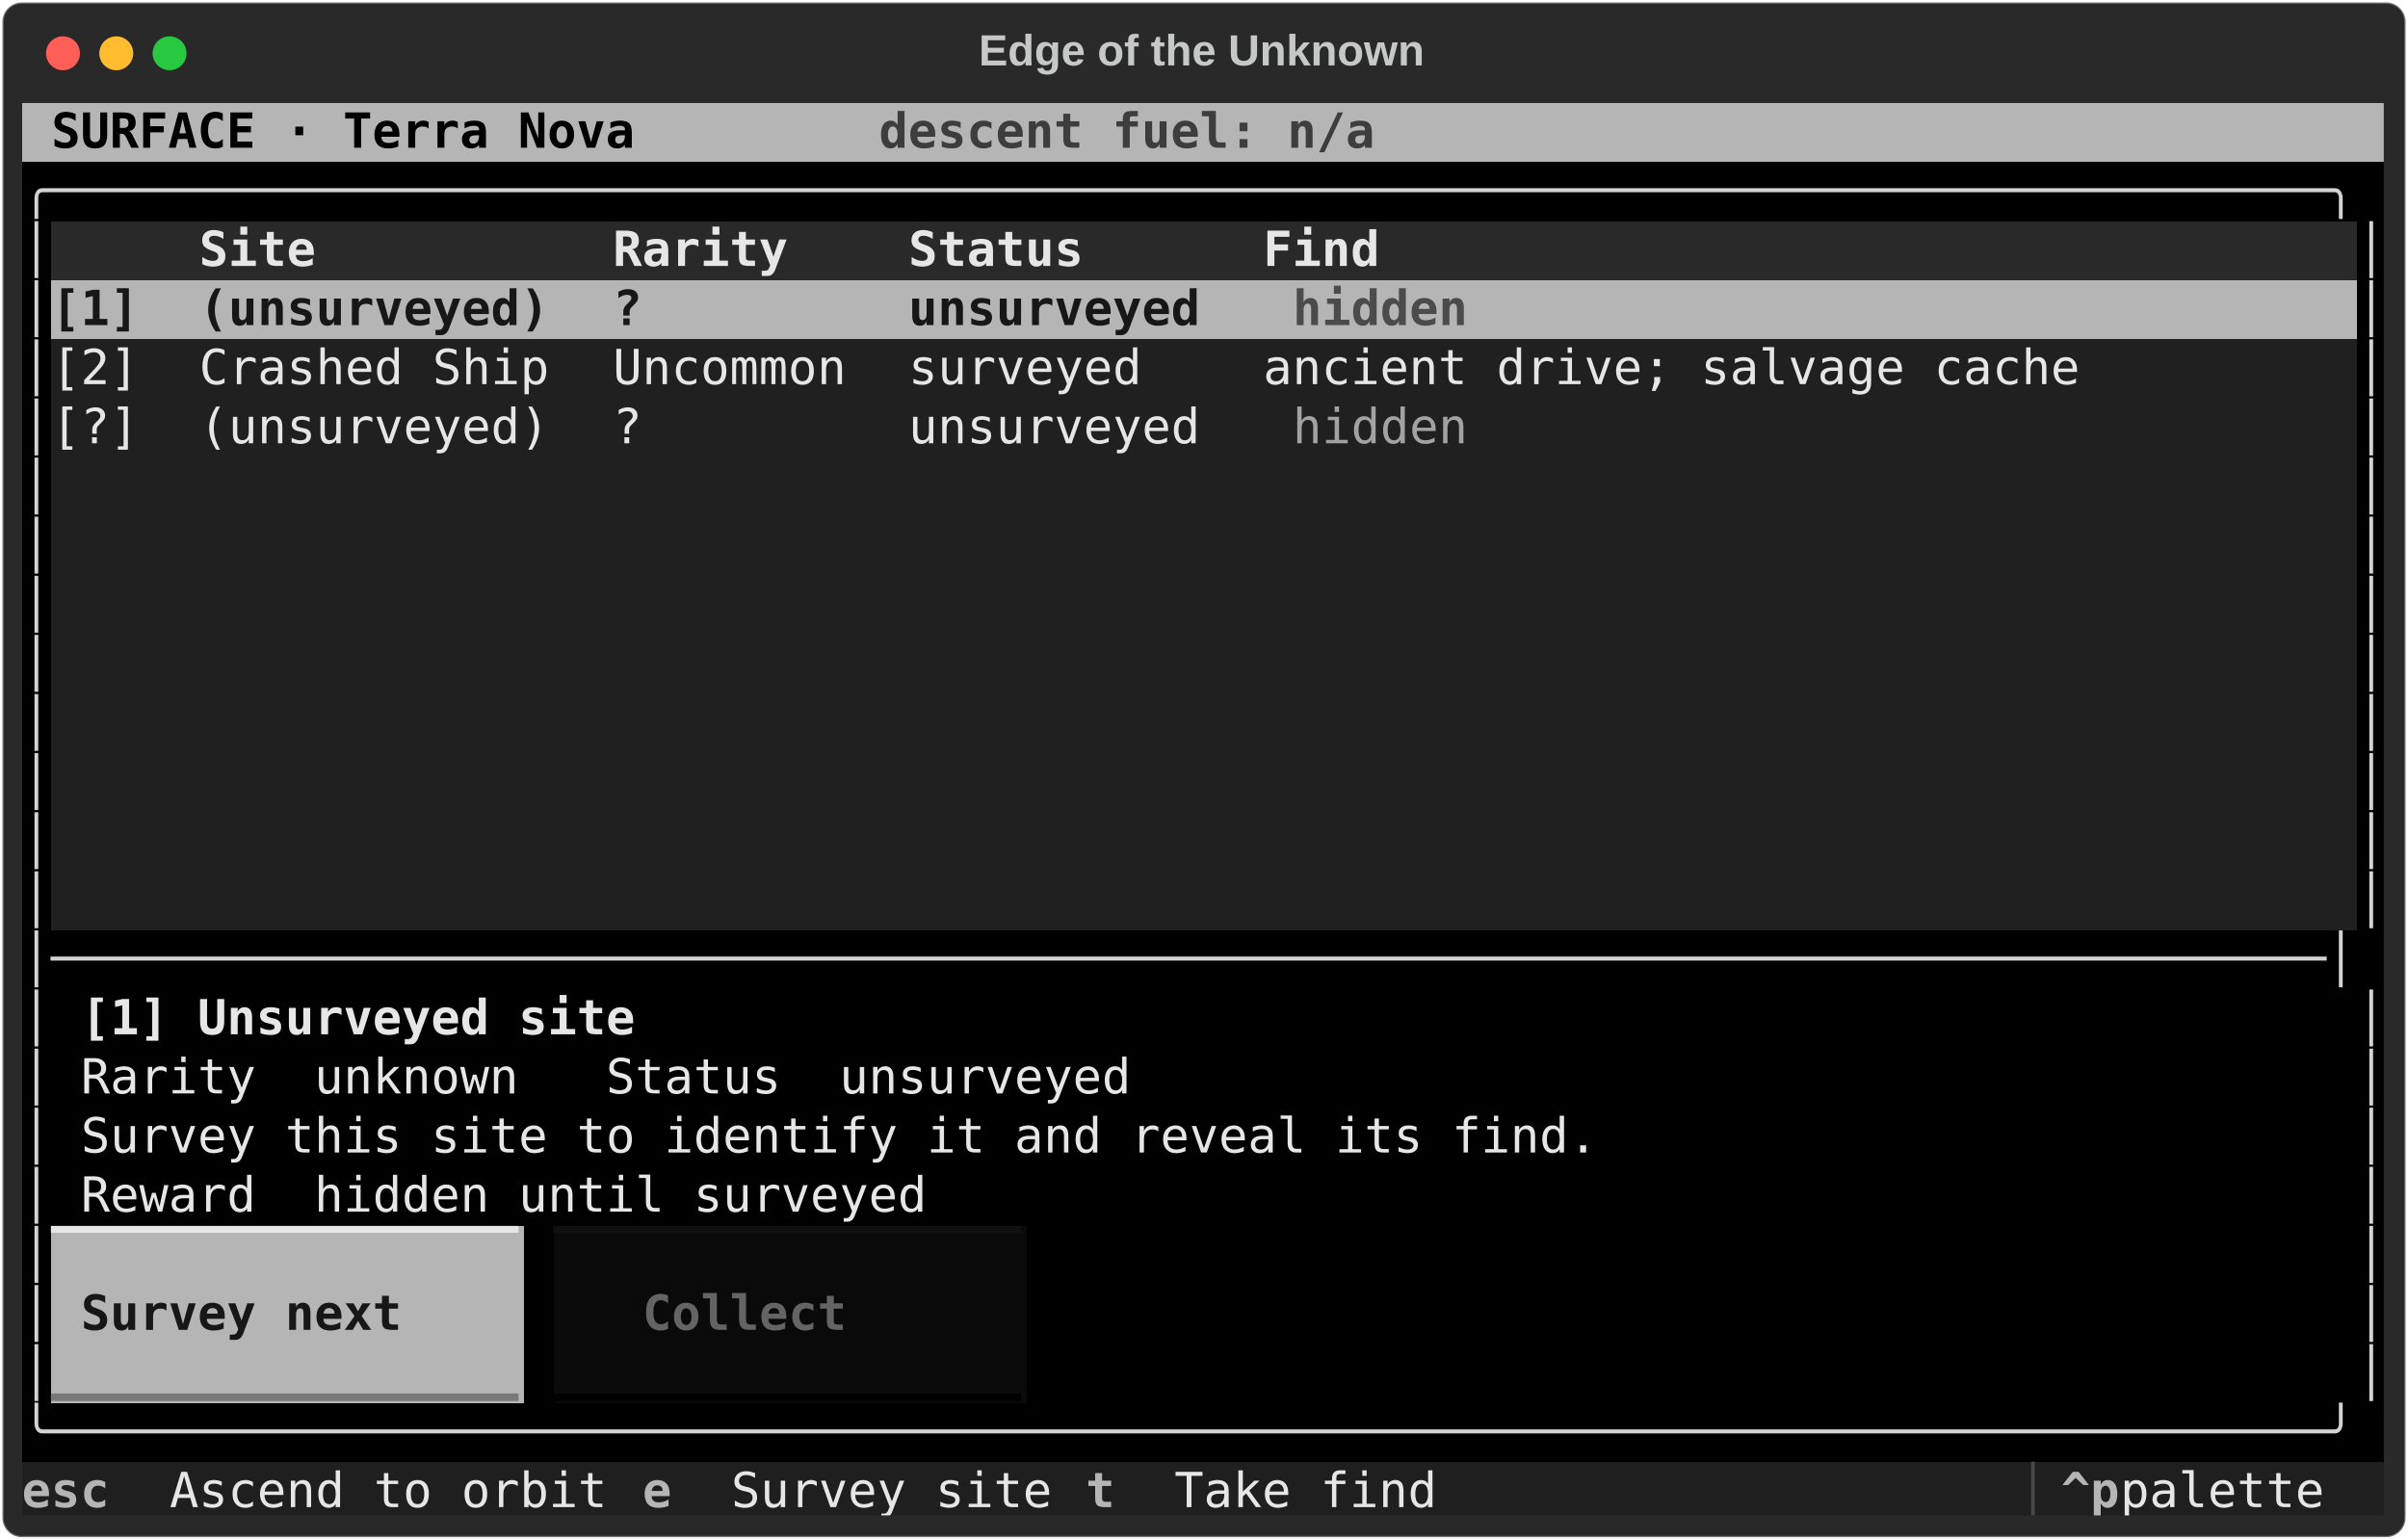
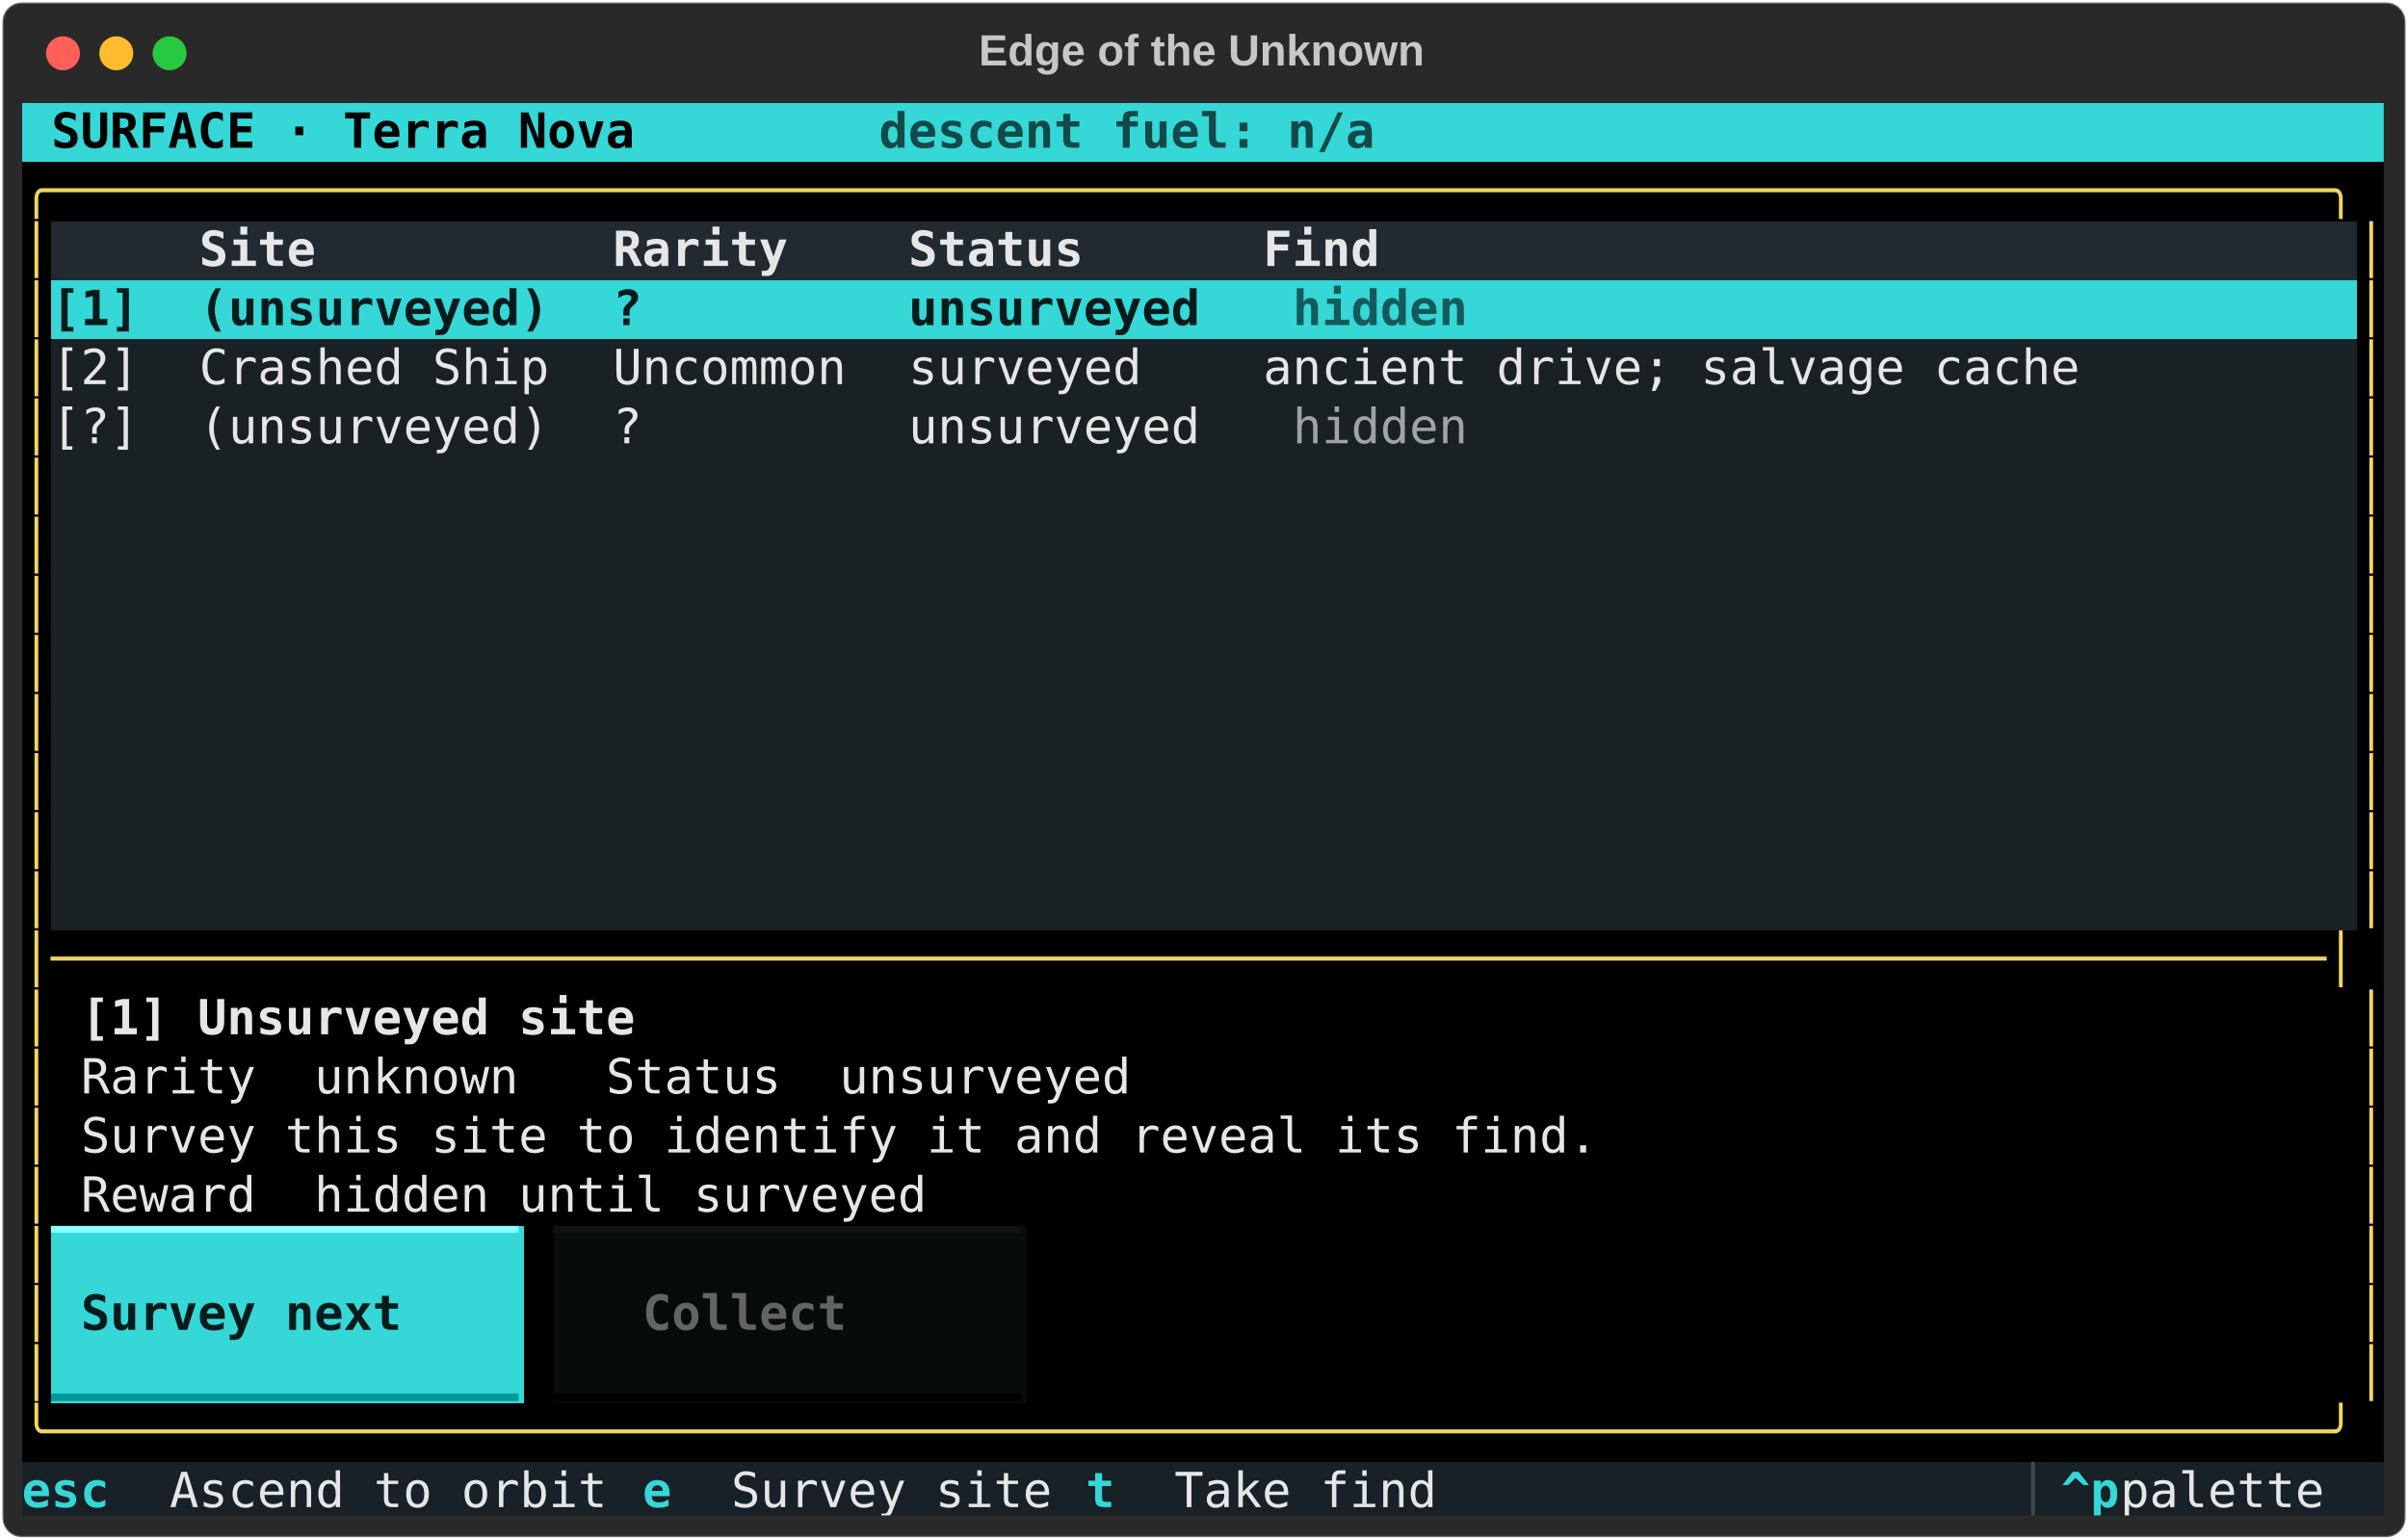
<svg xmlns="http://www.w3.org/2000/svg" class="rich-terminal" viewBox="0 0 994 635.6">
  <style>

    @font-face {
        font-family: "Fira Code";
        src: local("FiraCode-Regular"),
                url("https://cdnjs.cloudflare.com/ajax/libs/firacode/6.2.0/woff2/FiraCode-Regular.woff2") format("woff2"),
                url("https://cdnjs.cloudflare.com/ajax/libs/firacode/6.2.0/woff/FiraCode-Regular.woff") format("woff");
        font-style: normal;
        font-weight: 400;
    }
    @font-face {
        font-family: "Fira Code";
        src: local("FiraCode-Bold"),
                url("https://cdnjs.cloudflare.com/ajax/libs/firacode/6.2.0/woff2/FiraCode-Bold.woff2") format("woff2"),
                url("https://cdnjs.cloudflare.com/ajax/libs/firacode/6.2.0/woff/FiraCode-Bold.woff") format("woff");
        font-style: bold;
        font-weight: 700;
    }

    .terminal-matrix {
        font-family: Fira Code, monospace;
        font-size: 20px;
        line-height: 24.4px;
        font-variant-east-asian: full-width;
    }

    .terminal-title {
        font-size: 18px;
        font-weight: bold;
        font-family: arial;
    }

    .terminal-r1 { fill: #c5c8c6 }
.terminal-r2 { fill: #000000;font-weight: bold }
- .terminal-r3 { fill: #3d3d3d;font-weight: bold }
- .terminal-r4 { fill: #d3d3d3 }
+ .terminal-r3 { fill: #124949;font-weight: bold }
+ .terminal-r4 { fill: #efd75f }
.terminal-r5 { fill: #e6e6e6;font-weight: bold }
- .terminal-r6 { fill: #171717;font-weight: bold }
- .terminal-r7 { fill: #4b4b4b;font-weight: bold }
+ .terminal-r6 { fill: #061b1b;font-weight: bold }
+ .terminal-r7 { fill: #155a5a;font-weight: bold }
.terminal-r8 { fill: #e6e6e6 }
- .terminal-r9 { fill: #a2a2a2 }
- .terminal-r10 { fill: #e5e5e5 }
- .terminal-r11 { fill: #111111 }
- .terminal-r12 { fill: #646464;font-weight: bold }
- .terminal-r13 { fill: #787878 }
- .terminal-r14 { fill: #000000 }
- .terminal-r15 { fill: #b5b5b5;font-weight: bold }
- .terminal-r16 { fill: #474747 }
+ .terminal-r9 { fill: #a0a3a4 }
+ .terminal-r10 { fill: #86ffff }
+ .terminal-r11 { fill: #0e1214 }
+ .terminal-r12 { fill: #636465;font-weight: bold }
+ .terminal-r13 { fill: #009899 }
+ .terminal-r14 { fill: #000003 }
+ .terminal-r15 { fill: #35d7d7;font-weight: bold }
+ .terminal-r16 { fill: #40484d }
    </style>
  <defs>
    <clipPath id="terminal-clip-terminal">
      <rect x="0" y="0" width="975.0" height="584.6" />
    </clipPath>
    <clipPath id="terminal-line-0">
      <rect x="0" y="1.5" width="976" height="24.65" />
    </clipPath>
    <clipPath id="terminal-line-1">
      <rect x="0" y="25.9" width="976" height="24.65" />
    </clipPath>
    <clipPath id="terminal-line-2">
      <rect x="0" y="50.3" width="976" height="24.65" />
    </clipPath>
    <clipPath id="terminal-line-3">
      <rect x="0" y="74.7" width="976" height="24.65" />
    </clipPath>
    <clipPath id="terminal-line-4">
      <rect x="0" y="99.1" width="976" height="24.65" />
    </clipPath>
    <clipPath id="terminal-line-5">
      <rect x="0" y="123.5" width="976" height="24.65" />
    </clipPath>
    <clipPath id="terminal-line-6">
      <rect x="0" y="147.9" width="976" height="24.65" />
    </clipPath>
    <clipPath id="terminal-line-7">
      <rect x="0" y="172.3" width="976" height="24.65" />
    </clipPath>
    <clipPath id="terminal-line-8">
      <rect x="0" y="196.7" width="976" height="24.65" />
    </clipPath>
    <clipPath id="terminal-line-9">
      <rect x="0" y="221.1" width="976" height="24.65" />
    </clipPath>
    <clipPath id="terminal-line-10">
      <rect x="0" y="245.5" width="976" height="24.65" />
    </clipPath>
    <clipPath id="terminal-line-11">
      <rect x="0" y="269.9" width="976" height="24.65" />
    </clipPath>
    <clipPath id="terminal-line-12">
      <rect x="0" y="294.3" width="976" height="24.65" />
    </clipPath>
    <clipPath id="terminal-line-13">
      <rect x="0" y="318.7" width="976" height="24.65" />
    </clipPath>
    <clipPath id="terminal-line-14">
      <rect x="0" y="343.1" width="976" height="24.65" />
    </clipPath>
    <clipPath id="terminal-line-15">
      <rect x="0" y="367.5" width="976" height="24.65" />
    </clipPath>
    <clipPath id="terminal-line-16">
      <rect x="0" y="391.9" width="976" height="24.65" />
    </clipPath>
    <clipPath id="terminal-line-17">
      <rect x="0" y="416.3" width="976" height="24.65" />
    </clipPath>
    <clipPath id="terminal-line-18">
      <rect x="0" y="440.7" width="976" height="24.65" />
    </clipPath>
    <clipPath id="terminal-line-19">
      <rect x="0" y="465.1" width="976" height="24.65" />
    </clipPath>
    <clipPath id="terminal-line-20">
      <rect x="0" y="489.5" width="976" height="24.65" />
    </clipPath>
    <clipPath id="terminal-line-21">
      <rect x="0" y="513.9" width="976" height="24.65" />
    </clipPath>
    <clipPath id="terminal-line-22">
      <rect x="0" y="538.3" width="976" height="24.65" />
    </clipPath>
  </defs>
  <rect fill="#292929" stroke="rgba(255,255,255,0.35)" stroke-width="1" x="1" y="1" width="992" height="633.6" rx="8" />
  <text class="terminal-title" fill="#c5c8c6" text-anchor="middle" x="496" y="27">Edge of the Unknown</text>
  <g transform="translate(26,22)">
    <circle cx="0" cy="0" r="7" fill="#ff5f57" />
    <circle cx="22" cy="0" r="7" fill="#febc2e" />
    <circle cx="44" cy="0" r="7" fill="#28c840" />
  </g>
  <g transform="translate(9, 41)" clip-path="url(#terminal-clip-terminal)">
-     <rect fill="#b5b5b5" x="0" y="1.5" width="12.2" height="24.65" shape-rendering="crispEdges" />
-     <rect fill="#b5b5b5" x="12.2" y="1.5" width="341.6" height="24.65" shape-rendering="crispEdges" />
-     <rect fill="#b5b5b5" x="353.8" y="1.5" width="207.4" height="24.65" shape-rendering="crispEdges" />
-     <rect fill="#b5b5b5" x="561.2" y="1.5" width="414.8" height="24.65" shape-rendering="crispEdges" />
+     <rect fill="#35d7d7" x="0" y="1.5" width="12.2" height="24.65" shape-rendering="crispEdges" />
+     <rect fill="#35d7d7" x="12.2" y="1.5" width="341.6" height="24.65" shape-rendering="crispEdges" />
+     <rect fill="#35d7d7" x="353.8" y="1.5" width="207.4" height="24.65" shape-rendering="crispEdges" />
+     <rect fill="#35d7d7" x="561.2" y="1.5" width="414.8" height="24.65" shape-rendering="crispEdges" />
    <rect fill="#000000" x="0" y="25.9" width="976" height="24.65" shape-rendering="crispEdges" />
    <rect fill="#000000" x="0" y="50.3" width="12.2" height="24.65" shape-rendering="crispEdges" />
-     <rect fill="#292929" x="12.2" y="50.3" width="61" height="24.65" shape-rendering="crispEdges" />
-     <rect fill="#292929" x="73.2" y="50.3" width="170.8" height="24.65" shape-rendering="crispEdges" />
-     <rect fill="#292929" x="244" y="50.3" width="122" height="24.65" shape-rendering="crispEdges" />
-     <rect fill="#292929" x="366" y="50.3" width="146.4" height="24.65" shape-rendering="crispEdges" />
-     <rect fill="#292929" x="512.4" y="50.3" width="366" height="24.65" shape-rendering="crispEdges" />
-     <rect fill="#292929" x="878.4" y="50.3" width="85.4" height="24.65" shape-rendering="crispEdges" />
+     <rect fill="#212a30" x="12.2" y="50.3" width="61" height="24.65" shape-rendering="crispEdges" />
+     <rect fill="#212a30" x="73.2" y="50.3" width="170.8" height="24.65" shape-rendering="crispEdges" />
+     <rect fill="#212a30" x="244" y="50.3" width="122" height="24.65" shape-rendering="crispEdges" />
+     <rect fill="#212a30" x="366" y="50.3" width="146.4" height="24.65" shape-rendering="crispEdges" />
+     <rect fill="#212a30" x="512.4" y="50.3" width="366" height="24.65" shape-rendering="crispEdges" />
+     <rect fill="#212a30" x="878.4" y="50.3" width="85.4" height="24.65" shape-rendering="crispEdges" />
    <rect fill="#000000" x="963.8" y="50.3" width="12.2" height="24.65" shape-rendering="crispEdges" />
    <rect fill="#000000" x="0" y="74.7" width="12.2" height="24.65" shape-rendering="crispEdges" />
-     <rect fill="#b5b5b5" x="12.2" y="74.7" width="61" height="24.65" shape-rendering="crispEdges" />
-     <rect fill="#b5b5b5" x="73.2" y="74.7" width="170.8" height="24.65" shape-rendering="crispEdges" />
-     <rect fill="#b5b5b5" x="244" y="74.7" width="122" height="24.65" shape-rendering="crispEdges" />
-     <rect fill="#b5b5b5" x="366" y="74.7" width="146.4" height="24.65" shape-rendering="crispEdges" />
-     <rect fill="#b5b5b5" x="512.4" y="74.7" width="12.2" height="24.65" shape-rendering="crispEdges" />
-     <rect fill="#b5b5b5" x="524.6" y="74.7" width="73.2" height="24.65" shape-rendering="crispEdges" />
-     <rect fill="#b5b5b5" x="597.8" y="74.7" width="280.6" height="24.65" shape-rendering="crispEdges" />
-     <rect fill="#b5b5b5" x="878.4" y="74.7" width="85.4" height="24.65" shape-rendering="crispEdges" />
+     <rect fill="#35d7d7" x="12.2" y="74.7" width="61" height="24.65" shape-rendering="crispEdges" />
+     <rect fill="#35d7d7" x="73.2" y="74.7" width="170.8" height="24.65" shape-rendering="crispEdges" />
+     <rect fill="#35d7d7" x="244" y="74.7" width="122" height="24.65" shape-rendering="crispEdges" />
+     <rect fill="#35d7d7" x="366" y="74.7" width="146.4" height="24.65" shape-rendering="crispEdges" />
+     <rect fill="#35d7d7" x="512.4" y="74.7" width="12.2" height="24.65" shape-rendering="crispEdges" />
+     <rect fill="#35d7d7" x="524.6" y="74.7" width="73.2" height="24.65" shape-rendering="crispEdges" />
+     <rect fill="#35d7d7" x="597.8" y="74.7" width="280.6" height="24.65" shape-rendering="crispEdges" />
+     <rect fill="#35d7d7" x="878.4" y="74.7" width="85.4" height="24.65" shape-rendering="crispEdges" />
    <rect fill="#000000" x="963.8" y="74.7" width="12.2" height="24.65" shape-rendering="crispEdges" />
    <rect fill="#000000" x="0" y="99.1" width="12.2" height="24.65" shape-rendering="crispEdges" />
-     <rect fill="#202020" x="12.2" y="99.1" width="61" height="24.65" shape-rendering="crispEdges" />
-     <rect fill="#202020" x="73.2" y="99.1" width="170.8" height="24.65" shape-rendering="crispEdges" />
-     <rect fill="#202020" x="244" y="99.1" width="122" height="24.65" shape-rendering="crispEdges" />
-     <rect fill="#202020" x="366" y="99.1" width="146.4" height="24.65" shape-rendering="crispEdges" />
-     <rect fill="#202020" x="512.4" y="99.1" width="366" height="24.65" shape-rendering="crispEdges" />
-     <rect fill="#202020" x="878.4" y="99.1" width="85.4" height="24.65" shape-rendering="crispEdges" />
+     <rect fill="#1a2125" x="12.2" y="99.1" width="61" height="24.65" shape-rendering="crispEdges" />
+     <rect fill="#1a2125" x="73.2" y="99.1" width="170.8" height="24.65" shape-rendering="crispEdges" />
+     <rect fill="#1a2125" x="244" y="99.1" width="122" height="24.65" shape-rendering="crispEdges" />
+     <rect fill="#1a2125" x="366" y="99.1" width="146.4" height="24.65" shape-rendering="crispEdges" />
+     <rect fill="#1a2125" x="512.4" y="99.1" width="366" height="24.65" shape-rendering="crispEdges" />
+     <rect fill="#1a2125" x="878.4" y="99.1" width="85.4" height="24.65" shape-rendering="crispEdges" />
    <rect fill="#000000" x="963.8" y="99.1" width="12.2" height="24.65" shape-rendering="crispEdges" />
    <rect fill="#000000" x="0" y="123.5" width="12.2" height="24.65" shape-rendering="crispEdges" />
-     <rect fill="#202020" x="12.2" y="123.5" width="61" height="24.65" shape-rendering="crispEdges" />
-     <rect fill="#202020" x="73.2" y="123.5" width="170.8" height="24.65" shape-rendering="crispEdges" />
-     <rect fill="#202020" x="244" y="123.5" width="122" height="24.65" shape-rendering="crispEdges" />
-     <rect fill="#202020" x="366" y="123.5" width="146.4" height="24.65" shape-rendering="crispEdges" />
-     <rect fill="#202020" x="512.4" y="123.5" width="12.2" height="24.65" shape-rendering="crispEdges" />
-     <rect fill="#202020" x="524.6" y="123.5" width="73.2" height="24.65" shape-rendering="crispEdges" />
-     <rect fill="#202020" x="597.8" y="123.5" width="280.6" height="24.65" shape-rendering="crispEdges" />
-     <rect fill="#202020" x="878.4" y="123.5" width="85.4" height="24.65" shape-rendering="crispEdges" />
+     <rect fill="#1a2125" x="12.2" y="123.5" width="61" height="24.65" shape-rendering="crispEdges" />
+     <rect fill="#1a2125" x="73.2" y="123.5" width="170.8" height="24.65" shape-rendering="crispEdges" />
+     <rect fill="#1a2125" x="244" y="123.5" width="122" height="24.65" shape-rendering="crispEdges" />
+     <rect fill="#1a2125" x="366" y="123.5" width="146.4" height="24.65" shape-rendering="crispEdges" />
+     <rect fill="#1a2125" x="512.4" y="123.5" width="12.2" height="24.65" shape-rendering="crispEdges" />
+     <rect fill="#1a2125" x="524.6" y="123.5" width="73.2" height="24.65" shape-rendering="crispEdges" />
+     <rect fill="#1a2125" x="597.8" y="123.5" width="280.6" height="24.65" shape-rendering="crispEdges" />
+     <rect fill="#1a2125" x="878.4" y="123.5" width="85.4" height="24.65" shape-rendering="crispEdges" />
    <rect fill="#000000" x="963.8" y="123.5" width="12.2" height="24.65" shape-rendering="crispEdges" />
    <rect fill="#000000" x="0" y="147.9" width="12.2" height="24.65" shape-rendering="crispEdges" />
-     <rect fill="#202020" x="12.2" y="147.9" width="951.6" height="24.65" shape-rendering="crispEdges" />
+     <rect fill="#1a2125" x="12.2" y="147.9" width="951.6" height="24.65" shape-rendering="crispEdges" />
    <rect fill="#000000" x="963.8" y="147.9" width="12.2" height="24.65" shape-rendering="crispEdges" />
    <rect fill="#000000" x="0" y="172.3" width="12.2" height="24.65" shape-rendering="crispEdges" />
-     <rect fill="#202020" x="12.2" y="172.3" width="951.6" height="24.65" shape-rendering="crispEdges" />
+     <rect fill="#1a2125" x="12.2" y="172.3" width="951.6" height="24.65" shape-rendering="crispEdges" />
    <rect fill="#000000" x="963.8" y="172.3" width="12.2" height="24.65" shape-rendering="crispEdges" />
    <rect fill="#000000" x="0" y="196.7" width="12.2" height="24.65" shape-rendering="crispEdges" />
-     <rect fill="#202020" x="12.2" y="196.7" width="951.6" height="24.65" shape-rendering="crispEdges" />
+     <rect fill="#1a2125" x="12.2" y="196.7" width="951.6" height="24.65" shape-rendering="crispEdges" />
    <rect fill="#000000" x="963.8" y="196.7" width="12.2" height="24.65" shape-rendering="crispEdges" />
    <rect fill="#000000" x="0" y="221.1" width="12.2" height="24.65" shape-rendering="crispEdges" />
-     <rect fill="#202020" x="12.2" y="221.1" width="951.6" height="24.65" shape-rendering="crispEdges" />
+     <rect fill="#1a2125" x="12.2" y="221.1" width="951.6" height="24.65" shape-rendering="crispEdges" />
    <rect fill="#000000" x="963.8" y="221.1" width="12.2" height="24.65" shape-rendering="crispEdges" />
    <rect fill="#000000" x="0" y="245.5" width="12.2" height="24.65" shape-rendering="crispEdges" />
-     <rect fill="#202020" x="12.2" y="245.5" width="951.6" height="24.65" shape-rendering="crispEdges" />
+     <rect fill="#1a2125" x="12.2" y="245.5" width="951.6" height="24.65" shape-rendering="crispEdges" />
    <rect fill="#000000" x="963.8" y="245.5" width="12.2" height="24.65" shape-rendering="crispEdges" />
    <rect fill="#000000" x="0" y="269.9" width="12.2" height="24.65" shape-rendering="crispEdges" />
-     <rect fill="#202020" x="12.2" y="269.9" width="951.6" height="24.65" shape-rendering="crispEdges" />
+     <rect fill="#1a2125" x="12.2" y="269.9" width="951.6" height="24.65" shape-rendering="crispEdges" />
    <rect fill="#000000" x="963.8" y="269.9" width="12.2" height="24.65" shape-rendering="crispEdges" />
    <rect fill="#000000" x="0" y="294.3" width="12.2" height="24.65" shape-rendering="crispEdges" />
-     <rect fill="#202020" x="12.2" y="294.3" width="951.6" height="24.65" shape-rendering="crispEdges" />
+     <rect fill="#1a2125" x="12.2" y="294.3" width="951.6" height="24.65" shape-rendering="crispEdges" />
    <rect fill="#000000" x="963.8" y="294.3" width="12.2" height="24.65" shape-rendering="crispEdges" />
    <rect fill="#000000" x="0" y="318.7" width="12.2" height="24.65" shape-rendering="crispEdges" />
-     <rect fill="#202020" x="12.2" y="318.7" width="951.6" height="24.65" shape-rendering="crispEdges" />
+     <rect fill="#1a2125" x="12.2" y="318.7" width="951.6" height="24.65" shape-rendering="crispEdges" />
    <rect fill="#000000" x="963.8" y="318.7" width="12.2" height="24.65" shape-rendering="crispEdges" />
    <rect fill="#000000" x="0" y="343.1" width="976" height="24.65" shape-rendering="crispEdges" />
    <rect fill="#000000" x="0" y="367.5" width="12.2" height="24.65" shape-rendering="crispEdges" />
    <rect fill="#000000" x="12.2" y="367.5" width="12.2" height="24.65" shape-rendering="crispEdges" />
    <rect fill="#000000" x="24.4" y="367.5" width="231.8" height="24.65" shape-rendering="crispEdges" />
    <rect fill="#000000" x="256.2" y="367.5" width="707.6" height="24.65" shape-rendering="crispEdges" />
    <rect fill="#000000" x="963.8" y="367.5" width="12.2" height="24.65" shape-rendering="crispEdges" />
    <rect fill="#000000" x="0" y="391.9" width="12.2" height="24.65" shape-rendering="crispEdges" />
    <rect fill="#000000" x="12.2" y="391.9" width="12.2" height="24.65" shape-rendering="crispEdges" />
    <rect fill="#000000" x="24.4" y="391.9" width="439.2" height="24.65" shape-rendering="crispEdges" />
    <rect fill="#000000" x="463.6" y="391.9" width="500.2" height="24.65" shape-rendering="crispEdges" />
    <rect fill="#000000" x="963.8" y="391.9" width="12.2" height="24.65" shape-rendering="crispEdges" />
    <rect fill="#000000" x="0" y="416.3" width="12.2" height="24.65" shape-rendering="crispEdges" />
    <rect fill="#000000" x="12.2" y="416.3" width="12.2" height="24.65" shape-rendering="crispEdges" />
    <rect fill="#000000" x="24.4" y="416.3" width="634.4" height="24.65" shape-rendering="crispEdges" />
    <rect fill="#000000" x="658.8" y="416.3" width="305" height="24.65" shape-rendering="crispEdges" />
    <rect fill="#000000" x="963.8" y="416.3" width="12.2" height="24.65" shape-rendering="crispEdges" />
    <rect fill="#000000" x="0" y="440.7" width="12.2" height="24.65" shape-rendering="crispEdges" />
    <rect fill="#000000" x="12.2" y="440.7" width="12.2" height="24.65" shape-rendering="crispEdges" />
    <rect fill="#000000" x="24.4" y="440.7" width="353.8" height="24.65" shape-rendering="crispEdges" />
    <rect fill="#000000" x="378.2" y="440.7" width="585.6" height="24.65" shape-rendering="crispEdges" />
    <rect fill="#000000" x="963.8" y="440.7" width="12.2" height="24.65" shape-rendering="crispEdges" />
    <rect fill="#000000" x="0" y="465.1" width="12.2" height="24.65" shape-rendering="crispEdges" />
-     <rect fill="#b5b5b5" x="12.2" y="465.1" width="195.2" height="24.65" shape-rendering="crispEdges" />
+     <rect fill="#35d7d7" x="12.2" y="465.1" width="195.2" height="24.65" shape-rendering="crispEdges" />
    <rect fill="#000000" x="207.4" y="465.1" width="12.2" height="24.65" shape-rendering="crispEdges" />
-     <rect fill="#0a0a0a" x="219.6" y="465.1" width="195.2" height="24.65" shape-rendering="crispEdges" />
+     <rect fill="#070b0c" x="219.6" y="465.1" width="195.2" height="24.65" shape-rendering="crispEdges" />
    <rect fill="#000000" x="414.8" y="465.1" width="549" height="24.65" shape-rendering="crispEdges" />
    <rect fill="#000000" x="963.8" y="465.1" width="12.2" height="24.65" shape-rendering="crispEdges" />
    <rect fill="#000000" x="0" y="489.5" width="12.2" height="24.65" shape-rendering="crispEdges" />
-     <rect fill="#b5b5b5" x="12.2" y="489.5" width="12.2" height="24.65" shape-rendering="crispEdges" />
-     <rect fill="#b5b5b5" x="24.4" y="489.5" width="170.8" height="24.65" shape-rendering="crispEdges" />
-     <rect fill="#b5b5b5" x="195.2" y="489.5" width="12.2" height="24.65" shape-rendering="crispEdges" />
+     <rect fill="#35d7d7" x="12.2" y="489.5" width="12.2" height="24.65" shape-rendering="crispEdges" />
+     <rect fill="#35d7d7" x="24.4" y="489.5" width="170.8" height="24.65" shape-rendering="crispEdges" />
+     <rect fill="#35d7d7" x="195.2" y="489.5" width="12.2" height="24.65" shape-rendering="crispEdges" />
    <rect fill="#000000" x="207.4" y="489.5" width="12.2" height="24.65" shape-rendering="crispEdges" />
-     <rect fill="#0a0a0a" x="219.6" y="489.5" width="36.6" height="24.65" shape-rendering="crispEdges" />
-     <rect fill="#0a0a0a" x="256.2" y="489.5" width="122" height="24.65" shape-rendering="crispEdges" />
-     <rect fill="#0a0a0a" x="378.2" y="489.5" width="36.6" height="24.65" shape-rendering="crispEdges" />
+     <rect fill="#070b0c" x="219.6" y="489.5" width="36.6" height="24.65" shape-rendering="crispEdges" />
+     <rect fill="#070b0c" x="256.2" y="489.5" width="122" height="24.65" shape-rendering="crispEdges" />
+     <rect fill="#070b0c" x="378.2" y="489.5" width="36.6" height="24.65" shape-rendering="crispEdges" />
    <rect fill="#000000" x="414.8" y="489.5" width="549" height="24.65" shape-rendering="crispEdges" />
    <rect fill="#000000" x="963.8" y="489.5" width="12.2" height="24.65" shape-rendering="crispEdges" />
    <rect fill="#000000" x="0" y="513.9" width="12.2" height="24.65" shape-rendering="crispEdges" />
-     <rect fill="#b5b5b5" x="12.2" y="513.9" width="195.2" height="24.65" shape-rendering="crispEdges" />
+     <rect fill="#35d7d7" x="12.2" y="513.9" width="195.2" height="24.65" shape-rendering="crispEdges" />
    <rect fill="#000000" x="207.4" y="513.9" width="12.2" height="24.65" shape-rendering="crispEdges" />
-     <rect fill="#0a0a0a" x="219.6" y="513.9" width="195.2" height="24.65" shape-rendering="crispEdges" />
+     <rect fill="#070b0c" x="219.6" y="513.9" width="195.2" height="24.65" shape-rendering="crispEdges" />
    <rect fill="#000000" x="414.8" y="513.9" width="549" height="24.65" shape-rendering="crispEdges" />
    <rect fill="#000000" x="963.8" y="513.9" width="12.2" height="24.65" shape-rendering="crispEdges" />
    <rect fill="#000000" x="0" y="538.3" width="976" height="24.65" shape-rendering="crispEdges" />
-     <rect fill="#1f1f1f" x="0" y="562.7" width="61" height="24.65" shape-rendering="crispEdges" />
-     <rect fill="#1f1f1f" x="61" y="562.7" width="195.2" height="24.65" shape-rendering="crispEdges" />
-     <rect fill="#1f1f1f" x="256.2" y="562.7" width="36.6" height="24.65" shape-rendering="crispEdges" />
-     <rect fill="#1f1f1f" x="292.8" y="562.7" width="146.4" height="24.65" shape-rendering="crispEdges" />
-     <rect fill="#1f1f1f" x="439.2" y="562.7" width="36.6" height="24.65" shape-rendering="crispEdges" />
-     <rect fill="#1f1f1f" x="475.8" y="562.7" width="122" height="24.65" shape-rendering="crispEdges" />
-     <rect fill="#1f1f1f" x="597.8" y="562.7" width="231.8" height="24.65" shape-rendering="crispEdges" />
-     <rect fill="#1f1f1f" x="829.6" y="562.7" width="12.2" height="24.65" shape-rendering="crispEdges" />
-     <rect fill="#1f1f1f" x="841.8" y="562.7" width="24.4" height="24.65" shape-rendering="crispEdges" />
-     <rect fill="#1f1f1f" x="866.2" y="562.7" width="97.6" height="24.65" shape-rendering="crispEdges" />
-     <rect fill="#1f1f1f" x="963.8" y="562.7" width="12.2" height="24.65" shape-rendering="crispEdges" />
+     <rect fill="#172127" x="0" y="562.7" width="61" height="24.65" shape-rendering="crispEdges" />
+     <rect fill="#172127" x="61" y="562.7" width="195.2" height="24.65" shape-rendering="crispEdges" />
+     <rect fill="#172127" x="256.2" y="562.7" width="36.6" height="24.65" shape-rendering="crispEdges" />
+     <rect fill="#172127" x="292.8" y="562.7" width="146.4" height="24.65" shape-rendering="crispEdges" />
+     <rect fill="#172127" x="439.2" y="562.7" width="36.6" height="24.65" shape-rendering="crispEdges" />
+     <rect fill="#172127" x="475.8" y="562.7" width="122" height="24.65" shape-rendering="crispEdges" />
+     <rect fill="#172127" x="597.8" y="562.7" width="231.8" height="24.65" shape-rendering="crispEdges" />
+     <rect fill="#172127" x="829.6" y="562.7" width="12.2" height="24.65" shape-rendering="crispEdges" />
+     <rect fill="#172127" x="841.8" y="562.7" width="24.4" height="24.65" shape-rendering="crispEdges" />
+     <rect fill="#172127" x="866.2" y="562.7" width="97.6" height="24.65" shape-rendering="crispEdges" />
+     <rect fill="#172127" x="963.8" y="562.7" width="12.2" height="24.65" shape-rendering="crispEdges" />
    <g class="terminal-matrix">
      <text class="terminal-r2" x="12.2" y="20" textLength="341.6" clip-path="url(#terminal-line-0)">SURFACE · Terra Nova        </text>
      <text class="terminal-r3" x="353.8" y="20" textLength="207.4" clip-path="url(#terminal-line-0)">descent fuel: n/a</text>
      <text class="terminal-r1" x="976" y="20" textLength="12.2" clip-path="url(#terminal-line-0)">
</text>
      <text class="terminal-r4" x="0" y="44.4" textLength="976" clip-path="url(#terminal-line-1)">╭──────────────────────────────────────────────────────────────────────────────╮</text>
      <text class="terminal-r1" x="976" y="44.4" textLength="12.2" clip-path="url(#terminal-line-1)">
</text>
      <text class="terminal-r4" x="0" y="68.8" textLength="12.2" clip-path="url(#terminal-line-2)">│</text>
      <text class="terminal-r5" x="73.2" y="68.8" textLength="170.8" clip-path="url(#terminal-line-2)"> Site         </text>
      <text class="terminal-r5" x="244" y="68.8" textLength="122" clip-path="url(#terminal-line-2)"> Rarity   </text>
      <text class="terminal-r5" x="366" y="68.8" textLength="146.4" clip-path="url(#terminal-line-2)"> Status     </text>
      <text class="terminal-r5" x="512.4" y="68.8" textLength="366" clip-path="url(#terminal-line-2)"> Find                         </text>
      <text class="terminal-r4" x="963.8" y="68.8" textLength="12.2" clip-path="url(#terminal-line-2)">│</text>
      <text class="terminal-r1" x="976" y="68.8" textLength="12.2" clip-path="url(#terminal-line-2)">
</text>
      <text class="terminal-r4" x="0" y="93.2" textLength="12.2" clip-path="url(#terminal-line-3)">│</text>
      <text class="terminal-r6" x="12.2" y="93.2" textLength="61" clip-path="url(#terminal-line-3)"> [1] </text>
      <text class="terminal-r6" x="73.2" y="93.2" textLength="170.8" clip-path="url(#terminal-line-3)"> (unsurveyed) </text>
      <text class="terminal-r6" x="244" y="93.2" textLength="122" clip-path="url(#terminal-line-3)"> ?        </text>
      <text class="terminal-r6" x="366" y="93.2" textLength="146.4" clip-path="url(#terminal-line-3)"> unsurveyed </text>
      <text class="terminal-r7" x="524.6" y="93.2" textLength="73.2" clip-path="url(#terminal-line-3)">hidden</text>
      <text class="terminal-r4" x="963.8" y="93.2" textLength="12.2" clip-path="url(#terminal-line-3)">│</text>
      <text class="terminal-r1" x="976" y="93.2" textLength="12.2" clip-path="url(#terminal-line-3)">
</text>
      <text class="terminal-r4" x="0" y="117.6" textLength="12.2" clip-path="url(#terminal-line-4)">│</text>
      <text class="terminal-r8" x="12.2" y="117.6" textLength="61" clip-path="url(#terminal-line-4)"> [2] </text>
      <text class="terminal-r8" x="73.2" y="117.6" textLength="170.8" clip-path="url(#terminal-line-4)"> Crashed Ship </text>
      <text class="terminal-r8" x="244" y="117.6" textLength="122" clip-path="url(#terminal-line-4)"> Uncommon </text>
      <text class="terminal-r8" x="366" y="117.6" textLength="146.4" clip-path="url(#terminal-line-4)"> surveyed   </text>
      <text class="terminal-r8" x="512.4" y="117.6" textLength="366" clip-path="url(#terminal-line-4)"> ancient drive; salvage cache </text>
      <text class="terminal-r4" x="963.8" y="117.6" textLength="12.2" clip-path="url(#terminal-line-4)">│</text>
      <text class="terminal-r1" x="976" y="117.6" textLength="12.2" clip-path="url(#terminal-line-4)">
</text>
      <text class="terminal-r4" x="0" y="142" textLength="12.2" clip-path="url(#terminal-line-5)">│</text>
      <text class="terminal-r8" x="12.2" y="142" textLength="61" clip-path="url(#terminal-line-5)"> [?] </text>
      <text class="terminal-r8" x="73.2" y="142" textLength="170.8" clip-path="url(#terminal-line-5)"> (unsurveyed) </text>
      <text class="terminal-r8" x="244" y="142" textLength="122" clip-path="url(#terminal-line-5)"> ?        </text>
      <text class="terminal-r8" x="366" y="142" textLength="146.4" clip-path="url(#terminal-line-5)"> unsurveyed </text>
      <text class="terminal-r9" x="524.6" y="142" textLength="73.2" clip-path="url(#terminal-line-5)">hidden</text>
      <text class="terminal-r4" x="963.8" y="142" textLength="12.2" clip-path="url(#terminal-line-5)">│</text>
      <text class="terminal-r1" x="976" y="142" textLength="12.2" clip-path="url(#terminal-line-5)">
</text>
      <text class="terminal-r4" x="0" y="166.4" textLength="12.2" clip-path="url(#terminal-line-6)">│</text>
      <text class="terminal-r4" x="963.8" y="166.4" textLength="12.2" clip-path="url(#terminal-line-6)">│</text>
      <text class="terminal-r1" x="976" y="166.4" textLength="12.2" clip-path="url(#terminal-line-6)">
</text>
      <text class="terminal-r4" x="0" y="190.8" textLength="12.2" clip-path="url(#terminal-line-7)">│</text>
      <text class="terminal-r4" x="963.8" y="190.8" textLength="12.2" clip-path="url(#terminal-line-7)">│</text>
      <text class="terminal-r1" x="976" y="190.8" textLength="12.2" clip-path="url(#terminal-line-7)">
</text>
      <text class="terminal-r4" x="0" y="215.2" textLength="12.2" clip-path="url(#terminal-line-8)">│</text>
      <text class="terminal-r4" x="963.8" y="215.2" textLength="12.2" clip-path="url(#terminal-line-8)">│</text>
      <text class="terminal-r1" x="976" y="215.2" textLength="12.2" clip-path="url(#terminal-line-8)">
</text>
      <text class="terminal-r4" x="0" y="239.6" textLength="12.2" clip-path="url(#terminal-line-9)">│</text>
      <text class="terminal-r4" x="963.8" y="239.6" textLength="12.2" clip-path="url(#terminal-line-9)">│</text>
      <text class="terminal-r1" x="976" y="239.6" textLength="12.2" clip-path="url(#terminal-line-9)">
</text>
      <text class="terminal-r4" x="0" y="264" textLength="12.2" clip-path="url(#terminal-line-10)">│</text>
      <text class="terminal-r4" x="963.8" y="264" textLength="12.2" clip-path="url(#terminal-line-10)">│</text>
      <text class="terminal-r1" x="976" y="264" textLength="12.2" clip-path="url(#terminal-line-10)">
</text>
      <text class="terminal-r4" x="0" y="288.4" textLength="12.2" clip-path="url(#terminal-line-11)">│</text>
      <text class="terminal-r4" x="963.8" y="288.4" textLength="12.2" clip-path="url(#terminal-line-11)">│</text>
      <text class="terminal-r1" x="976" y="288.4" textLength="12.2" clip-path="url(#terminal-line-11)">
</text>
      <text class="terminal-r4" x="0" y="312.8" textLength="12.2" clip-path="url(#terminal-line-12)">│</text>
      <text class="terminal-r4" x="963.8" y="312.8" textLength="12.2" clip-path="url(#terminal-line-12)">│</text>
      <text class="terminal-r1" x="976" y="312.8" textLength="12.2" clip-path="url(#terminal-line-12)">
</text>
      <text class="terminal-r4" x="0" y="337.2" textLength="12.2" clip-path="url(#terminal-line-13)">│</text>
      <text class="terminal-r4" x="963.8" y="337.2" textLength="12.2" clip-path="url(#terminal-line-13)">│</text>
      <text class="terminal-r1" x="976" y="337.2" textLength="12.2" clip-path="url(#terminal-line-13)">
</text>
      <text class="terminal-r4" x="0" y="361.6" textLength="976" clip-path="url(#terminal-line-14)">│──────────────────────────────────────────────────────────────────────────────│</text>
      <text class="terminal-r1" x="976" y="361.6" textLength="12.2" clip-path="url(#terminal-line-14)">
</text>
      <text class="terminal-r4" x="0" y="386" textLength="12.2" clip-path="url(#terminal-line-15)">│</text>
      <text class="terminal-r5" x="24.4" y="386" textLength="231.8" clip-path="url(#terminal-line-15)">[1] Unsurveyed site</text>
      <text class="terminal-r4" x="963.8" y="386" textLength="12.2" clip-path="url(#terminal-line-15)">│</text>
      <text class="terminal-r1" x="976" y="386" textLength="12.2" clip-path="url(#terminal-line-15)">
</text>
      <text class="terminal-r4" x="0" y="410.4" textLength="12.2" clip-path="url(#terminal-line-16)">│</text>
      <text class="terminal-r8" x="24.4" y="410.4" textLength="439.2" clip-path="url(#terminal-line-16)">Rarity  unknown   Status  unsurveyed</text>
      <text class="terminal-r4" x="963.8" y="410.4" textLength="12.2" clip-path="url(#terminal-line-16)">│</text>
      <text class="terminal-r1" x="976" y="410.4" textLength="12.2" clip-path="url(#terminal-line-16)">
</text>
      <text class="terminal-r4" x="0" y="434.8" textLength="12.2" clip-path="url(#terminal-line-17)">│</text>
      <text class="terminal-r8" x="24.4" y="434.8" textLength="634.4" clip-path="url(#terminal-line-17)">Survey this site to identify it and reveal its find.</text>
      <text class="terminal-r4" x="963.8" y="434.8" textLength="12.2" clip-path="url(#terminal-line-17)">│</text>
      <text class="terminal-r1" x="976" y="434.8" textLength="12.2" clip-path="url(#terminal-line-17)">
</text>
      <text class="terminal-r4" x="0" y="459.2" textLength="12.2" clip-path="url(#terminal-line-18)">│</text>
      <text class="terminal-r8" x="24.4" y="459.2" textLength="353.8" clip-path="url(#terminal-line-18)">Reward  hidden until surveyed</text>
      <text class="terminal-r4" x="963.8" y="459.2" textLength="12.2" clip-path="url(#terminal-line-18)">│</text>
      <text class="terminal-r1" x="976" y="459.2" textLength="12.2" clip-path="url(#terminal-line-18)">
</text>
      <text class="terminal-r4" x="0" y="483.6" textLength="12.2" clip-path="url(#terminal-line-19)">│</text>
      <text class="terminal-r10" x="12.2" y="483.6" textLength="195.2" clip-path="url(#terminal-line-19)">▔▔▔▔▔▔▔▔▔▔▔▔▔▔▔▔</text>
      <text class="terminal-r11" x="219.6" y="483.6" textLength="195.2" clip-path="url(#terminal-line-19)">▔▔▔▔▔▔▔▔▔▔▔▔▔▔▔▔</text>
      <text class="terminal-r4" x="963.8" y="483.6" textLength="12.2" clip-path="url(#terminal-line-19)">│</text>
      <text class="terminal-r1" x="976" y="483.6" textLength="12.2" clip-path="url(#terminal-line-19)">
</text>
      <text class="terminal-r4" x="0" y="508" textLength="12.2" clip-path="url(#terminal-line-20)">│</text>
      <text class="terminal-r6" x="24.4" y="508" textLength="170.8" clip-path="url(#terminal-line-20)"> Survey next  </text>
      <text class="terminal-r12" x="256.2" y="508" textLength="122" clip-path="url(#terminal-line-20)"> Collect  </text>
      <text class="terminal-r4" x="963.8" y="508" textLength="12.2" clip-path="url(#terminal-line-20)">│</text>
      <text class="terminal-r1" x="976" y="508" textLength="12.2" clip-path="url(#terminal-line-20)">
</text>
      <text class="terminal-r4" x="0" y="532.4" textLength="12.2" clip-path="url(#terminal-line-21)">│</text>
      <text class="terminal-r13" x="12.2" y="532.4" textLength="195.2" clip-path="url(#terminal-line-21)">▁▁▁▁▁▁▁▁▁▁▁▁▁▁▁▁</text>
      <text class="terminal-r14" x="219.6" y="532.4" textLength="195.2" clip-path="url(#terminal-line-21)">▁▁▁▁▁▁▁▁▁▁▁▁▁▁▁▁</text>
      <text class="terminal-r4" x="963.8" y="532.4" textLength="12.2" clip-path="url(#terminal-line-21)">│</text>
      <text class="terminal-r1" x="976" y="532.4" textLength="12.2" clip-path="url(#terminal-line-21)">
</text>
      <text class="terminal-r4" x="0" y="556.8" textLength="976" clip-path="url(#terminal-line-22)">╰──────────────────────────────────────────────────────────────────────────────╯</text>
      <text class="terminal-r1" x="976" y="556.8" textLength="12.2" clip-path="url(#terminal-line-22)">
</text>
      <text class="terminal-r15" x="0" y="581.2" textLength="61" clip-path="url(#terminal-line-23)"> esc </text>
      <text class="terminal-r8" x="61" y="581.2" textLength="195.2" clip-path="url(#terminal-line-23)">Ascend to orbit </text>
      <text class="terminal-r15" x="256.2" y="581.2" textLength="36.6" clip-path="url(#terminal-line-23)"> e </text>
      <text class="terminal-r8" x="292.8" y="581.2" textLength="146.4" clip-path="url(#terminal-line-23)">Survey site </text>
      <text class="terminal-r15" x="439.2" y="581.2" textLength="36.6" clip-path="url(#terminal-line-23)"> t </text>
      <text class="terminal-r8" x="475.8" y="581.2" textLength="122" clip-path="url(#terminal-line-23)">Take find </text>
      <text class="terminal-r16" x="829.6" y="581.2" textLength="12.2" clip-path="url(#terminal-line-23)">▏</text>
      <text class="terminal-r15" x="841.8" y="581.2" textLength="24.4" clip-path="url(#terminal-line-23)">^p</text>
      <text class="terminal-r8" x="866.2" y="581.2" textLength="97.6" clip-path="url(#terminal-line-23)"> palette</text>
    </g>
  </g>
</svg>
